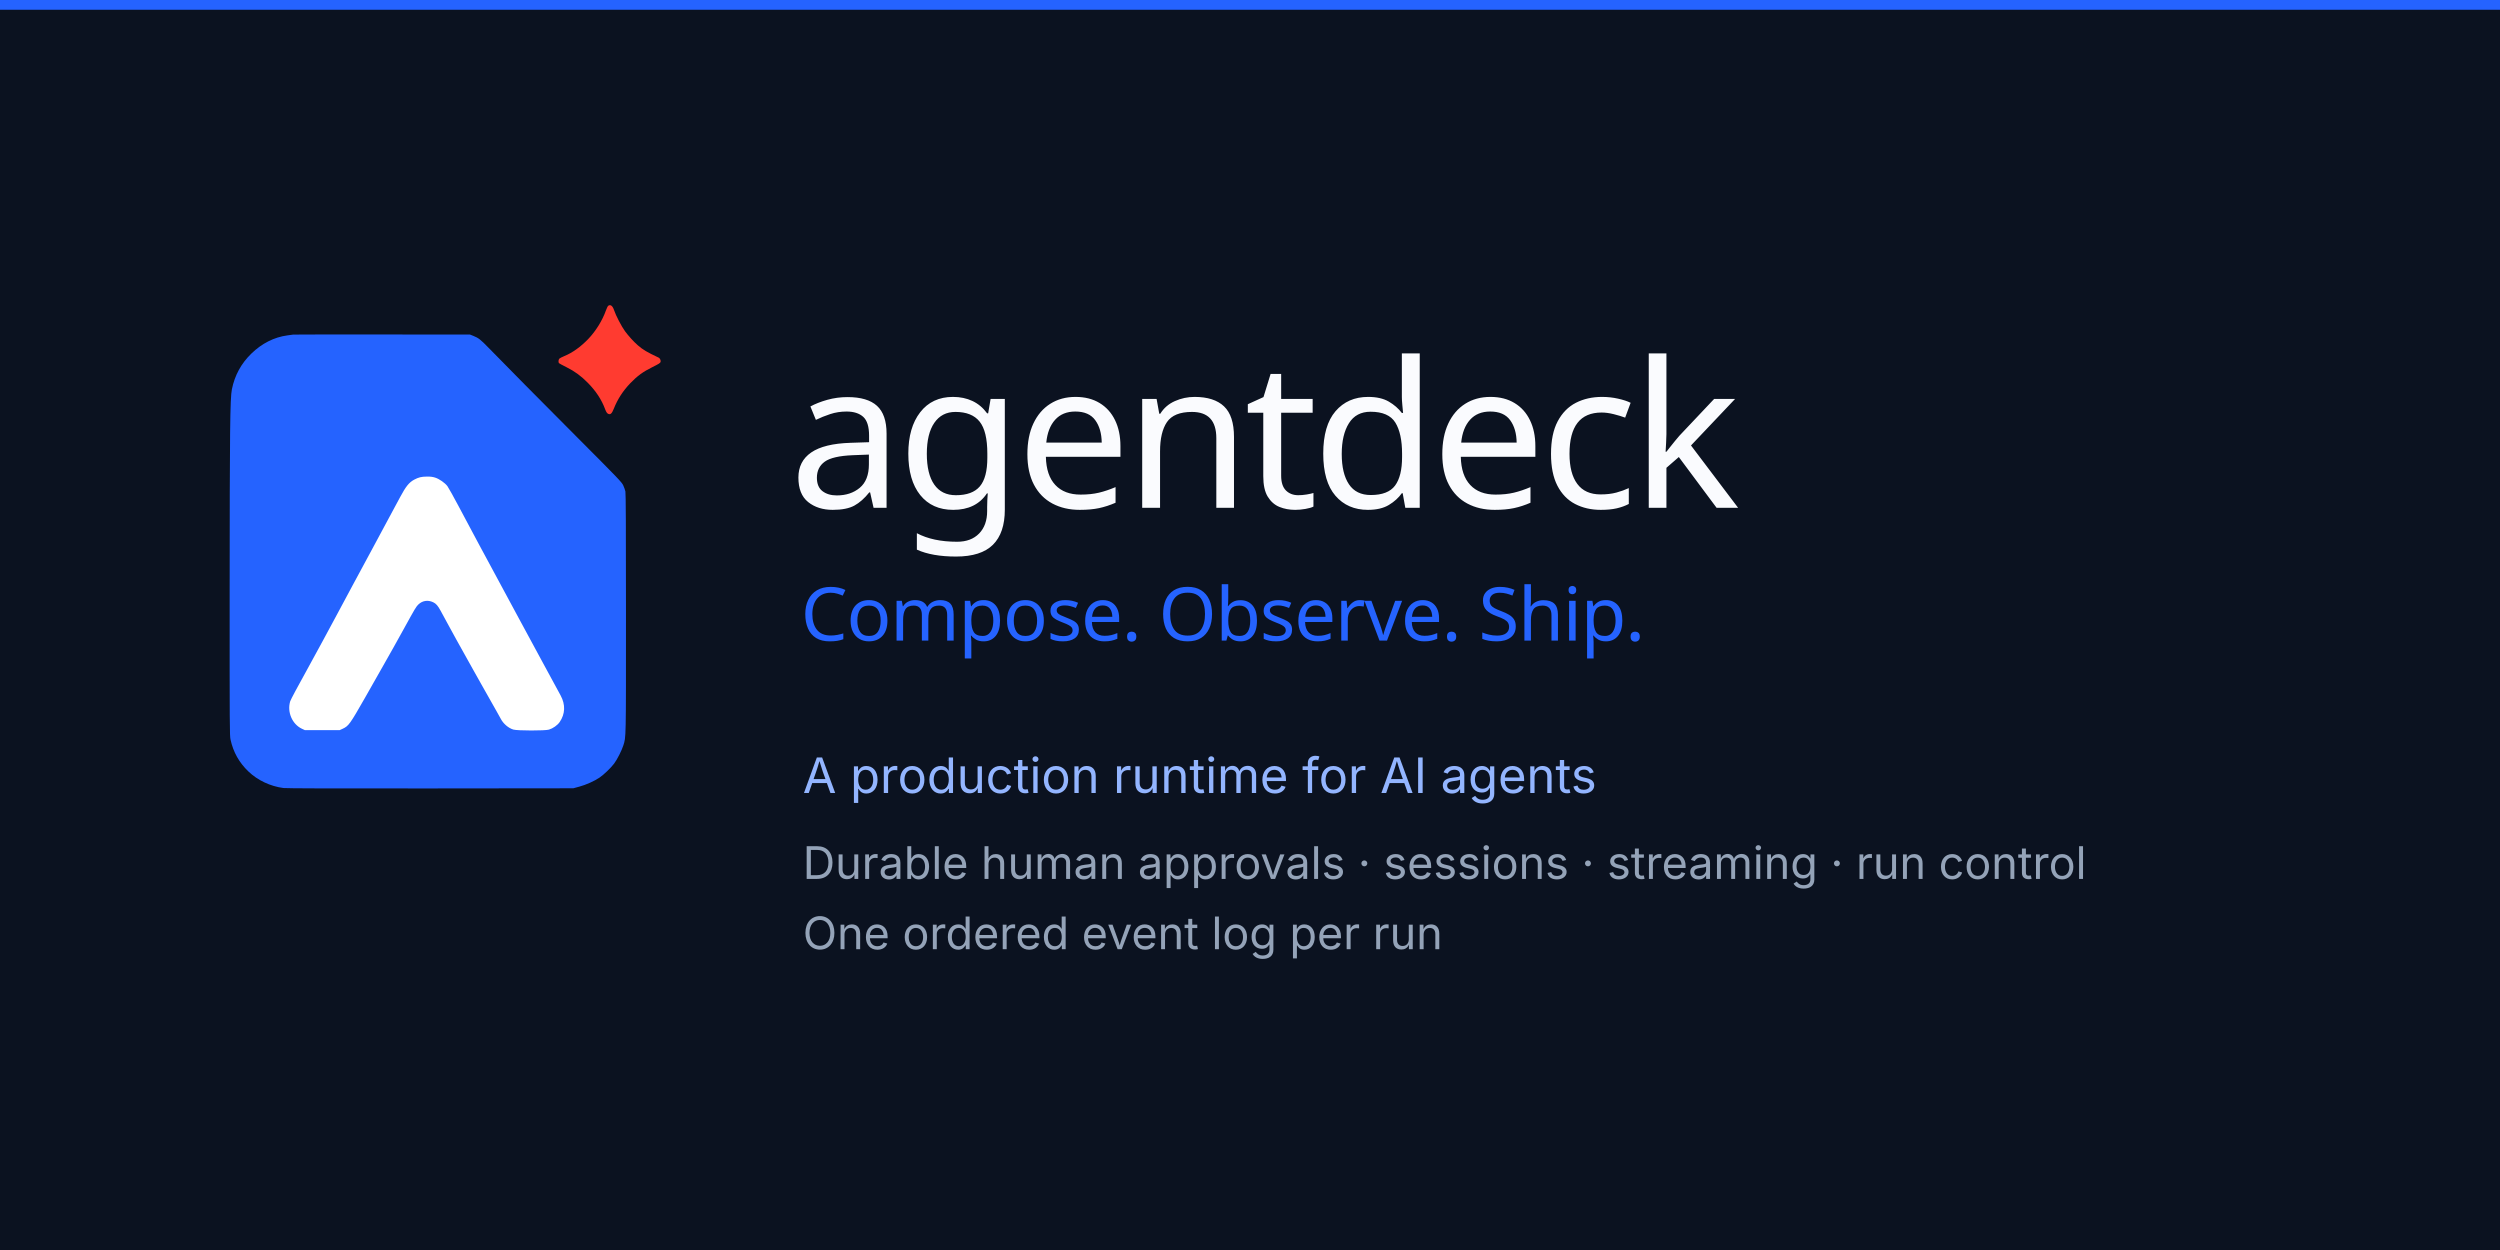
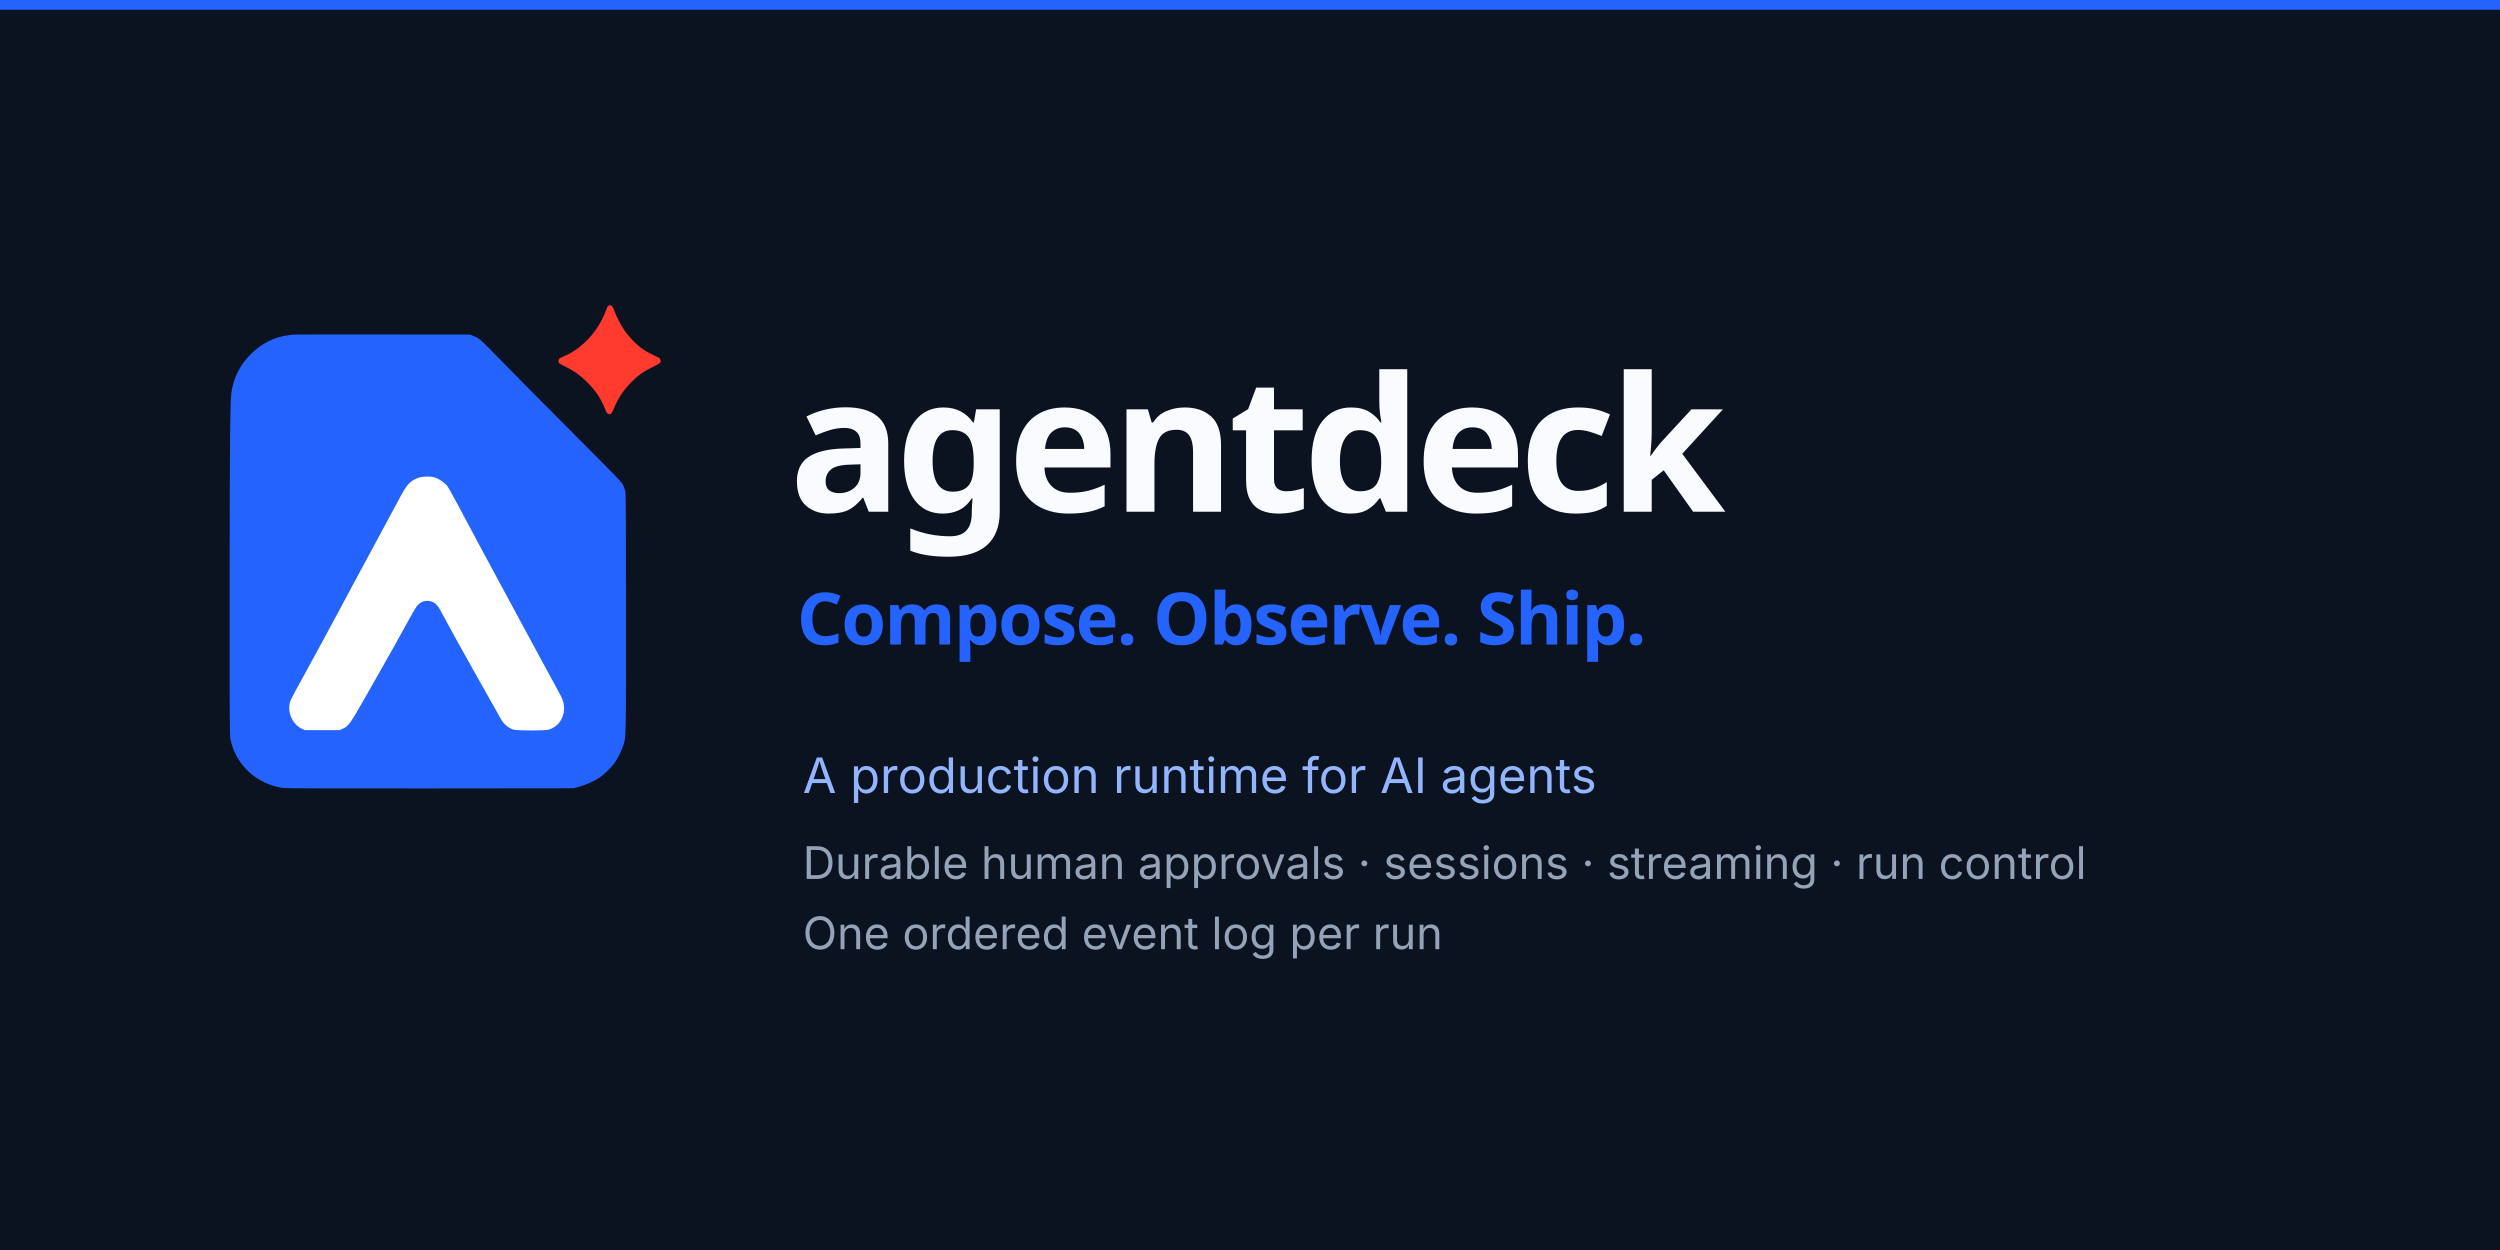
<svg xmlns="http://www.w3.org/2000/svg" width="1280" height="640" viewBox="0 0 1280 640" role="img" aria-label="agentdeck">
  <rect width="1280" height="640" fill="#0b1220" />
  <rect x="0" y="0" width="1280" height="5" fill="#2563ff" />
  <g transform="translate(0,-40)">
    <svg x="104" y="196" width="248" height="248" viewBox="246 145 832 933">
      <g transform="translate(0,1254) scale(0.1,-0.1)">
        <rect x="3300" y="2600" width="6000" height="5200" fill="#ffffff" />
        <path d="M3690 10514 c-14 -2 -63 -9 -110 -15 -256 -34 -494 -154 -697 -352 -195 -190 -319 -416 -374 -687 -35 -171 -42 -793 -43 -3845 -1 -2695 0 -2824 17 -2903 53 -241 165 -441 343 -612 178 -171 424 -287 676 -320 58 -7 915 -10 2833 -8 l2750 3 118 32 c129 35 289 107 388 174 81 55 217 185 280 269 57 74 148 254 178 350 53 168 51 77 51 2547 0 1664 -3 2307 -11 2345 -6 29 -25 82 -42 118 -27 60 -90 126 -887 925 -773 776 -1309 1317 -1705 1723 -156 161 -195 191 -292 230 l-68 27 -1690 1 c-929 1 -1701 0 -1715 -2z m2732 -2754 c81 -25 191 -102 239 -166 20 -27 116 -200 214 -384 306 -577 346 -652 400 -750 29 -52 90 -165 135 -250 107 -201 188 -351 345 -640 70 -129 197 -365 283 -525 85 -159 292 -542 460 -850 167 -308 322 -592 343 -632 96 -177 89 -356 -18 -512 -43 -62 -129 -123 -207 -146 -75 -23 -610 -22 -686 1 -94 28 -194 114 -241 206 -12 23 -45 84 -74 133 -48 82 -108 189 -305 540 -37 66 -109 194 -160 285 -91 163 -169 303 -314 563 -40 72 -116 211 -168 307 -52 96 -114 210 -138 254 -53 98 -89 139 -143 164 -100 48 -204 33 -282 -39 -45 -41 -66 -77 -268 -444 -63 -115 -163 -295 -222 -400 -60 -104 -147 -260 -195 -345 -48 -85 -205 -362 -349 -615 -288 -505 -314 -540 -425 -592 l-61 -28 -335 0 -335 0 -58 27 c-187 88 -287 323 -225 528 9 31 163 319 298 560 46 83 129 234 322 590 53 96 164 303 248 460 84 157 186 348 228 425 41 77 90 167 107 200 18 33 91 168 162 300 72 132 183 339 248 460 65 121 150 279 188 350 126 232 220 407 317 589 110 206 172 283 271 336 85 45 138 58 245 59 66 1 110 -5 156 -19z" fill="#2563ff" fill-rule="evenodd" />
        <path d="M9757 11068 c-9 -7 -28 -47 -43 -88 -69 -195 -196 -400 -343 -553 -144 -149 -302 -263 -459 -327 -42 -18 -85 -39 -94 -48 -18 -15 -24 -68 -10 -87 4 -6 68 -40 142 -77 164 -82 282 -168 415 -303 156 -158 266 -325 334 -510 19 -50 34 -74 54 -85 45 -25 74 -1 112 95 74 186 177 345 318 492 138 143 242 219 425 310 125 62 153 80 159 101 7 28 -12 71 -37 82 -227 107 -303 152 -401 237 -84 74 -177 176 -247 271 -68 93 -177 303 -212 408 -28 84 -70 114 -113 82z" fill="#ff3b30" />
      </g>
    </svg>
  </g>
-   <text x="404" y="260" font-family="Space Grotesk, sans-serif" font-weight="500" font-size="104" fill="#fafbfe" letter-spacing="-3">agentdeck</text>
-   <text x="410" y="328" font-family="Space Grotesk, sans-serif" font-weight="500" font-size="38" fill="#2563ff" letter-spacing="-0.6">Compose. Observe. Ship.</text>
+   <text x="404" y="262" font-family="Poppins, sans-serif" font-weight="700" font-size="96" fill="#fafbfe" letter-spacing="-3.4">agentdeck</text>
+   <text x="408" y="330" font-family="Poppins, sans-serif" font-weight="600" font-size="37" fill="#2563ff" letter-spacing="-0.8">Compose. Observe. Ship.</text>
  <text x="411" y="406" font-family="Inter, sans-serif" font-size="25" fill="#93b5ff">A production runtime for AI agents</text>
  <text x="411" y="450" font-family="Inter, sans-serif" font-size="23" fill="#94a3b8">Durable human approvals · sessions · streaming · run control</text>
  <text x="411" y="486" font-family="Inter, sans-serif" font-size="23" fill="#94a3b8">One ordered event log per run</text>
</svg>
